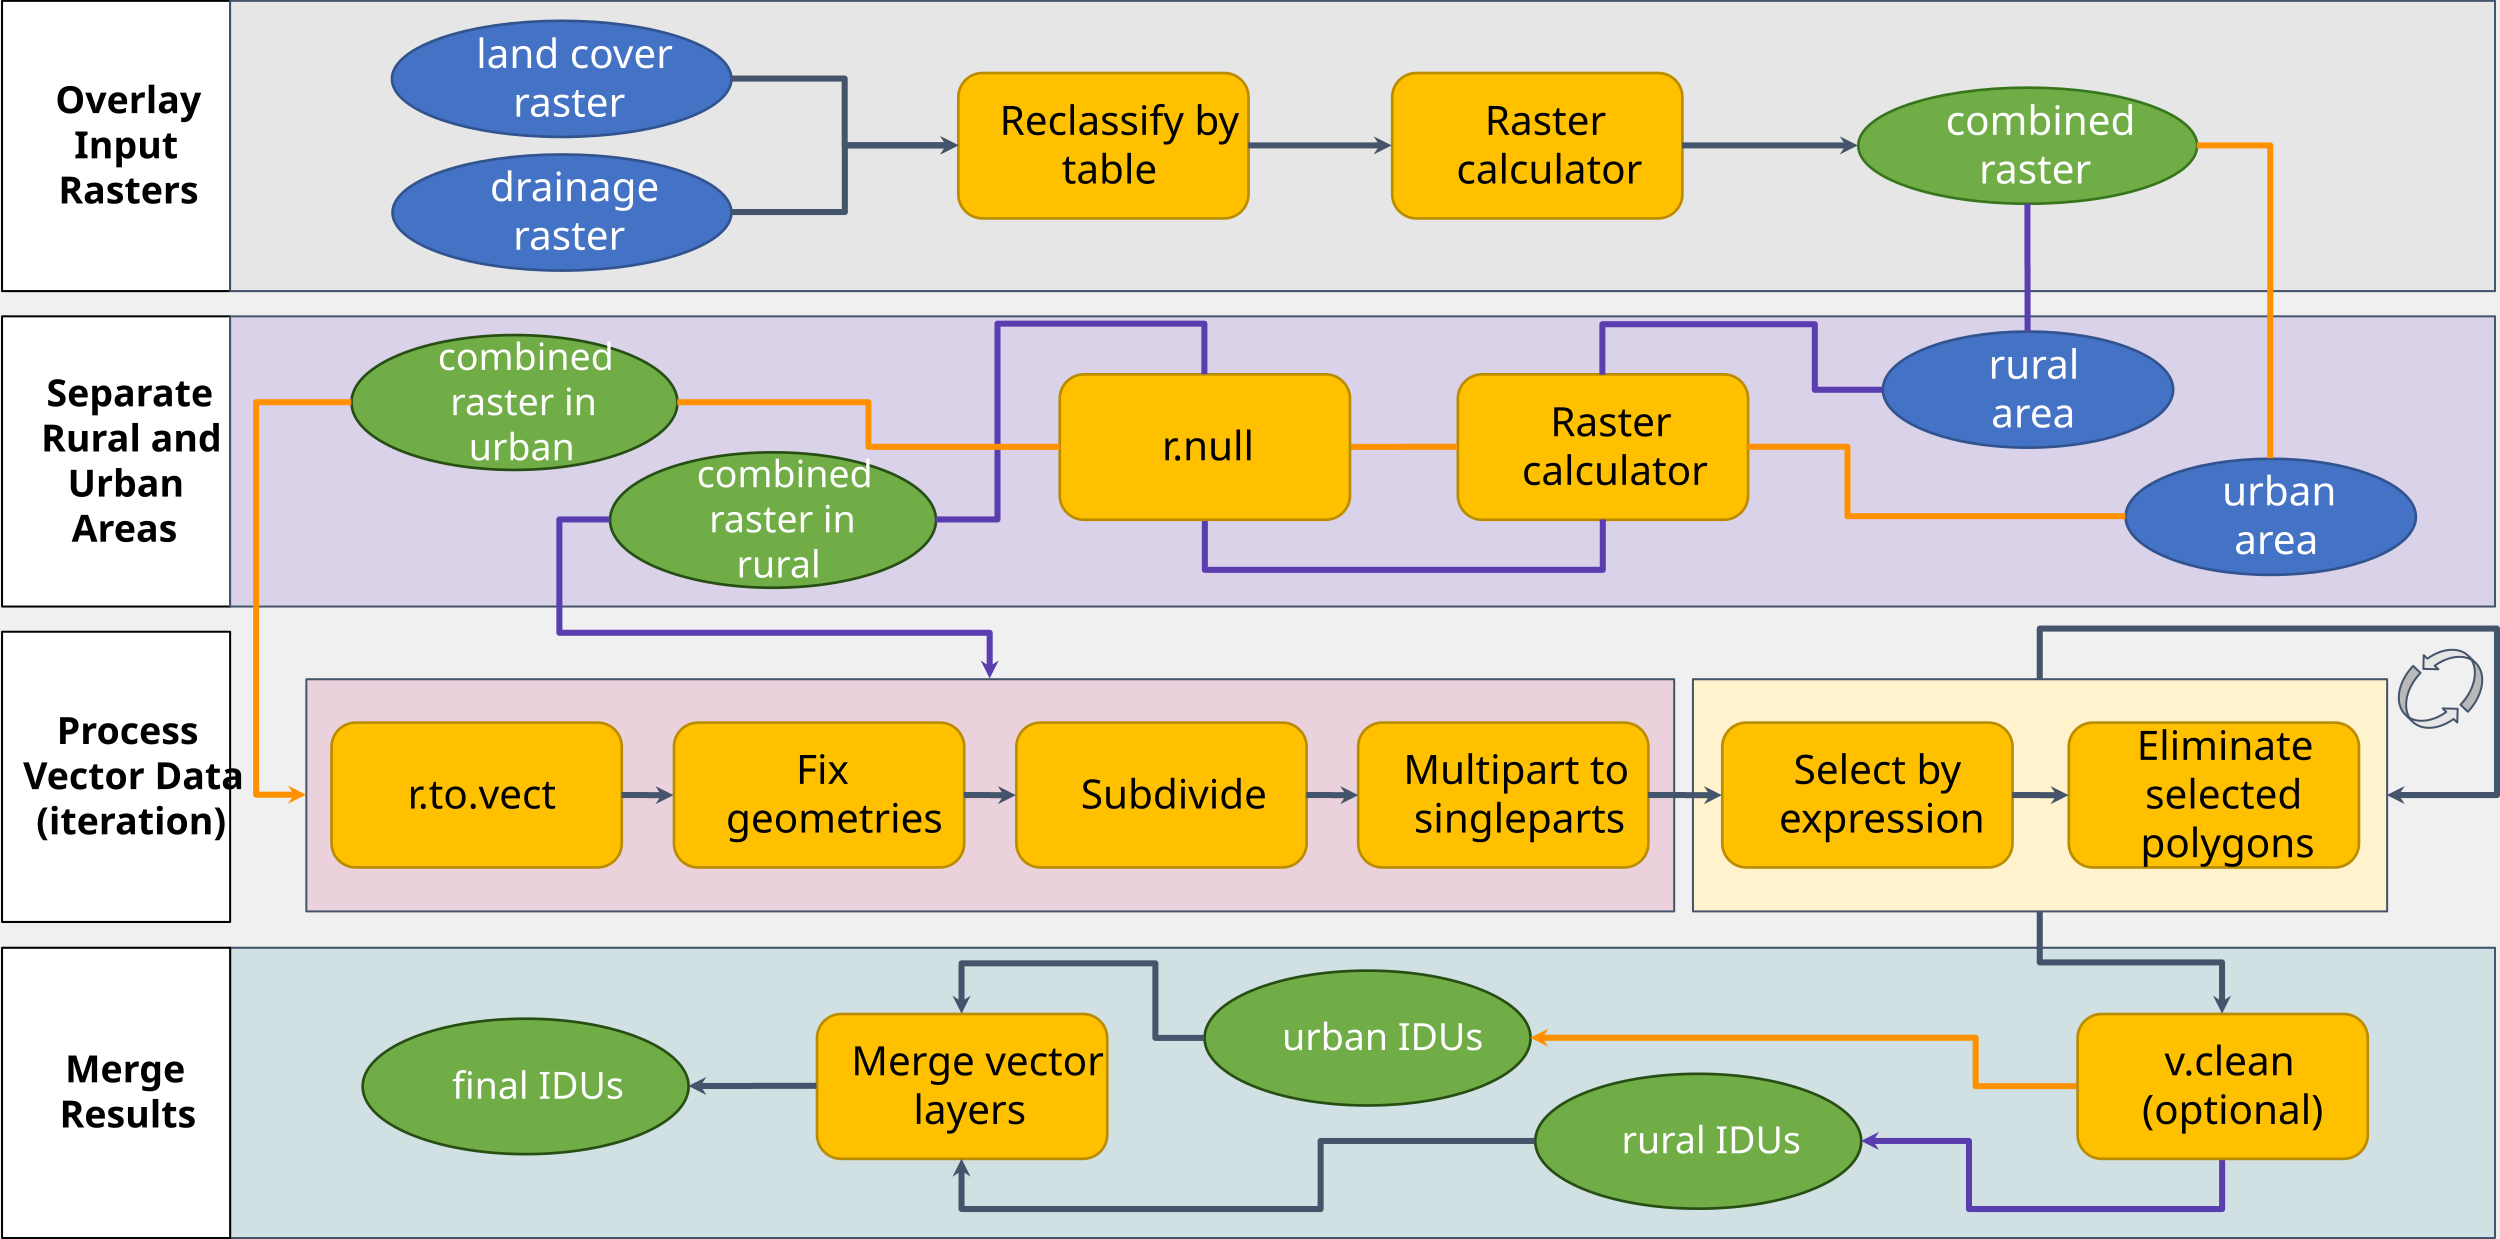
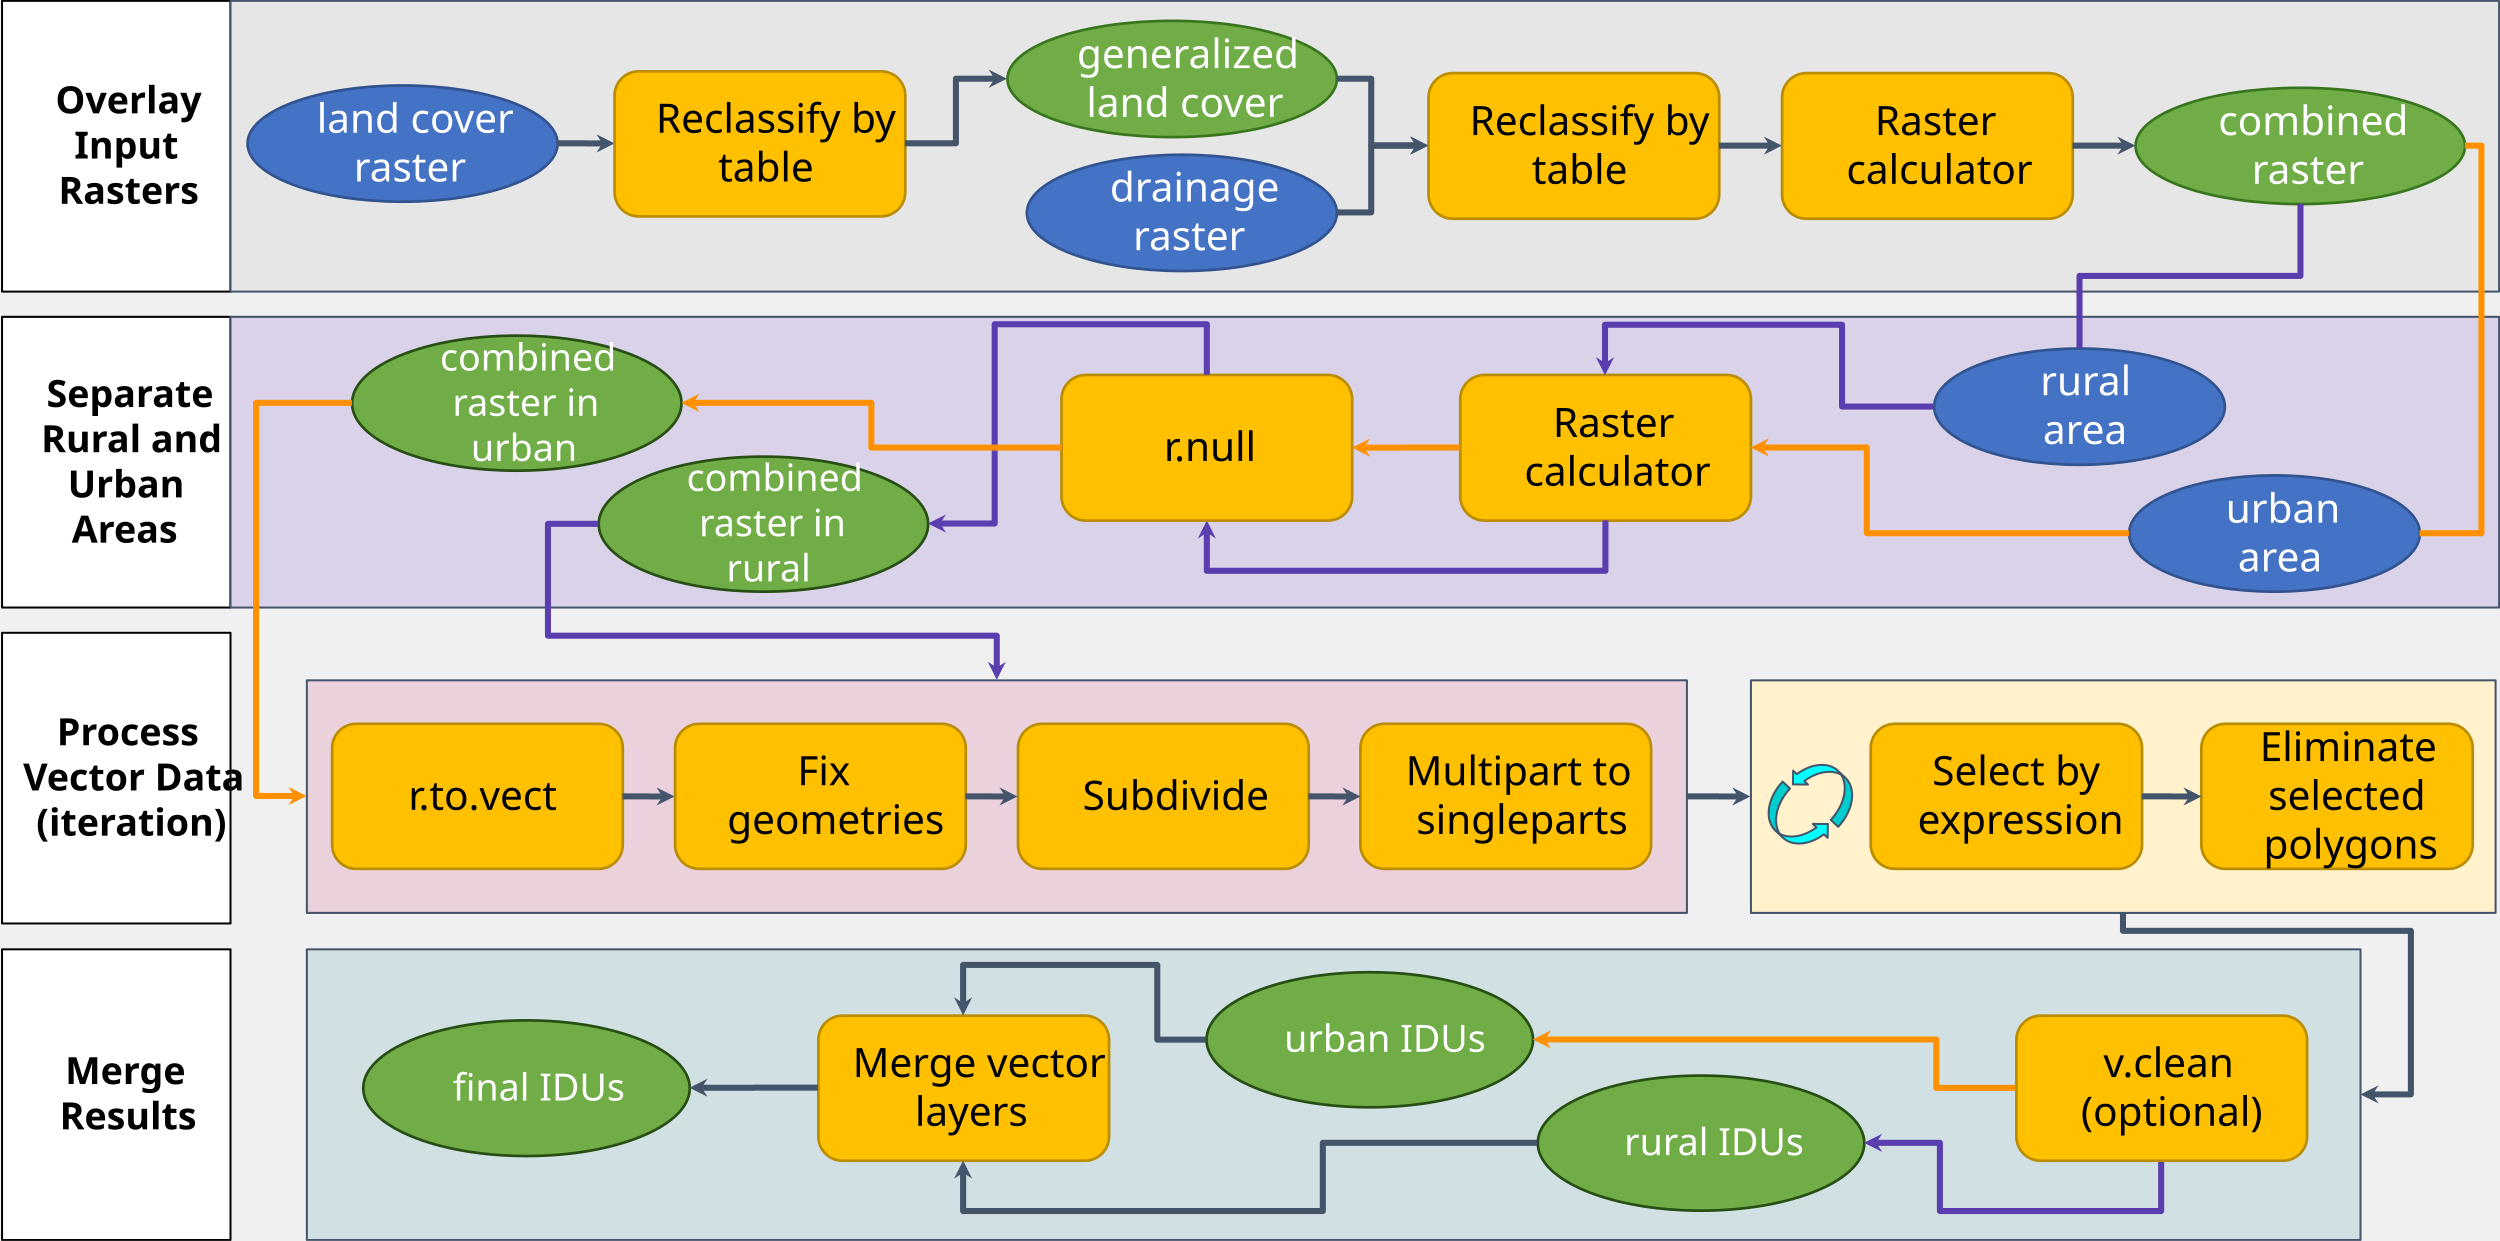
- <svg xmlns="http://www.w3.org/2000/svg" width="4264" height="2113" overflow="hidden">
+ <svg xmlns="http://www.w3.org/2000/svg" width="4257" height="2113" overflow="hidden">
  <defs>
    <clipPath id="clip0">
-       <rect x="62" y="207" width="4264" height="2113" />
+       <rect x="62" y="207" width="4257" height="2113" />
    </clipPath>
  </defs>
  <g clip-path="url(#clip0)" transform="translate(-62 -207)">
-     <rect x="454.5" y="1823.5" width="3863" height="495" stroke="#44546A" stroke-width="3.438" stroke-linejoin="round" stroke-miterlimit="10" fill="#D0E0E3" />
+     <rect x="584.5" y="1823.5" width="3497" height="495" stroke="#44546A" stroke-width="3.438" stroke-linejoin="round" stroke-miterlimit="10" fill="#D0E0E3" />
    <rect x="65.5" y="208.5" width="389" height="495" stroke="#000000" stroke-width="3.438" stroke-linejoin="round" stroke-miterlimit="10" fill="#FFFFFF" />
    <text font-family="Calibri,Calibri_MSFontService,sans-serif" font-weight="700" font-size="64" transform="matrix(1 0 0 1 156.413 400)">Overlay <tspan font-size="64" x="32.083" y="77">Input </tspan>
      <tspan font-size="64" x="5.156" y="154">Rasters</tspan>
    </text>
    <rect x="65.5" y="746.5" width="389" height="495" stroke="#000000" stroke-width="3.438" stroke-linejoin="round" stroke-miterlimit="10" fill="#FFFFFF" />
    <text font-family="Calibri,Calibri_MSFontService,sans-serif" font-weight="700" font-size="64" transform="matrix(1 0 0 1 141.231 900)">Separate <tspan font-size="64" x="-9.167" y="77">Rural and </tspan>
      <tspan font-size="64" x="36.094" y="154">Urban </tspan>
      <tspan font-size="64" x="42.969" y="231">Areas</tspan>
    </text>
    <rect x="65.5" y="1284.5" width="389" height="495" stroke="#000000" stroke-width="3.438" stroke-linejoin="round" stroke-miterlimit="10" fill="#FFFFFF" />
    <text font-family="Calibri,Calibri_MSFontService,sans-serif" font-weight="700" font-size="64" transform="matrix(1 0 0 1 158.705 1476)">Process <tspan font-size="64" x="-57.292" y="77">Vector Data </tspan>
      <tspan font-size="64" x="-34.948" y="154">(iteration)</tspan>
    </text>
    <rect x="65.5" y="1823.5" width="389" height="495" stroke="#000000" stroke-width="3.438" stroke-linejoin="round" stroke-miterlimit="10" fill="#FFFFFF" />
    <text font-family="Calibri,Calibri_MSFontService,sans-serif" font-weight="700" font-size="64" transform="matrix(1 0 0 1 173.039 2053)">Merge <tspan font-size="64" x="-9.465" y="77">Results</tspan>
    </text>
    <rect x="454.5" y="746.5" width="3863" height="495" stroke="#44546A" stroke-width="3.438" stroke-linejoin="round" stroke-miterlimit="10" fill="#D9D2E9" />
    <rect x="454.5" y="208.5" width="3863" height="495" stroke="#44546A" stroke-width="3.438" stroke-linejoin="round" stroke-miterlimit="10" fill="#E7E6E6" />
-     <rect x="584.5" y="1365.5" width="2333" height="396" stroke="#44546A" stroke-width="3.438" stroke-linejoin="round" stroke-miterlimit="10" fill="#EAD1DC" />
-     <rect x="2949.5" y="1365.5" width="1184" height="396" stroke="#44546A" stroke-width="3.438" stroke-linejoin="round" stroke-miterlimit="10" fill="#FFF2CC" />
-     <path d="M730.5 341.5C730.5 286.824 860.113 242.5 1020 242.5 1179.89 242.5 1309.5 286.824 1309.5 341.5 1309.5 396.176 1179.89 440.5 1020 440.5 860.113 440.5 730.5 396.176 730.5 341.5Z" stroke="#31538F" stroke-width="4.583" stroke-miterlimit="8" fill="#4472C4" fill-rule="evenodd" />
-     <text fill="#FFFFFF" font-family="Calibri,Calibri_MSFontService,sans-serif" font-weight="400" font-size="69" transform="matrix(1 0 0 1 874.244 323)">land cover <tspan font-size="69" x="63.021" y="83">raster</tspan>
+     <rect x="584.5" y="1365.5" width="2350" height="396" stroke="#44546A" stroke-width="3.438" stroke-linejoin="round" stroke-miterlimit="10" fill="#EAD1DC" />
+     <rect x="3043.5" y="1365.5" width="1268" height="396" stroke="#44546A" stroke-width="3.438" stroke-linejoin="round" stroke-miterlimit="10" fill="#FFF2CC" />
+     <path d="M483.5 451.5C483.5 396.824 601.697 352.5 747.5 352.5 893.303 352.5 1011.5 396.824 1011.5 451.5 1011.5 506.176 893.303 550.5 747.5 550.5 601.697 550.5 483.5 506.176 483.5 451.5Z" stroke="#31538F" stroke-width="4.583" stroke-miterlimit="8" fill="#4472C4" fill-rule="evenodd" />
+     <text fill="#FFFFFF" font-family="Calibri,Calibri_MSFontService,sans-serif" font-weight="400" font-size="69" transform="matrix(1 0 0 1 601.409 433)">land cover <tspan font-size="69" x="63.021" y="83">raster</tspan>
    </text>
-     <path d="M731.5 569.5C731.5 514.824 860.89 470.5 1020.5 470.5 1180.11 470.5 1309.5 514.824 1309.5 569.5 1309.5 624.176 1180.11 668.5 1020.5 668.5 860.89 668.5 731.5 624.176 731.5 569.5Z" stroke="#31538F" stroke-width="4.583" stroke-miterlimit="8" fill="#4472C4" fill-rule="evenodd" />
-     <text fill="#FFFFFF" font-family="Calibri,Calibri_MSFontService,sans-serif" font-weight="400" font-size="69" transform="matrix(1 0 0 1 897.733 550)">drainage <tspan font-size="69" x="39.531" y="83">raster</tspan>
+     <path d="M1810.5 569.5C1810.5 514.824 1928.7 470.5 2074.5 470.5 2220.3 470.5 2338.5 514.824 2338.5 569.5 2338.5 624.176 2220.3 668.5 2074.5 668.5 1928.7 668.5 1810.5 624.176 1810.5 569.5Z" stroke="#31538F" stroke-width="4.583" stroke-miterlimit="8" fill="#4472C4" fill-rule="evenodd" />
+     <text fill="#FFFFFF" font-family="Calibri,Calibri_MSFontService,sans-serif" font-weight="400" font-size="69" transform="matrix(1 0 0 1 1951.9 550)">drainage <tspan font-size="69" x="39.531" y="83">raster</tspan>
    </text>
-     <path d="M1696.5 372.834C1696.5 350.006 1715.01 331.5 1737.83 331.5L2150.17 331.5C2172.99 331.5 2191.5 350.006 2191.5 372.834L2191.5 538.166C2191.5 560.994 2172.99 579.5 2150.17 579.5L1737.83 579.5C1715.01 579.5 1696.5 560.994 1696.5 538.166Z" stroke="#BA8C00" stroke-width="4.583" stroke-miterlimit="8" fill="#FFC000" fill-rule="evenodd" />
-     <text font-family="Calibri,Calibri_MSFontService,sans-serif" font-weight="400" font-size="69" transform="matrix(1 0 0 1 1766.95 437)">Reclassify by <tspan font-size="69" x="105.99" y="83">table</tspan>
+     <path d="M2494.5 372.834C2494.5 350.006 2513.01 331.5 2535.83 331.5L2948.17 331.5C2970.99 331.5 2989.5 350.006 2989.5 372.834L2989.5 538.166C2989.5 560.994 2970.99 579.5 2948.17 579.5L2535.83 579.5C2513.01 579.5 2494.5 560.994 2494.5 538.166Z" stroke="#BA8C00" stroke-width="4.583" stroke-miterlimit="8" fill="#FFC000" fill-rule="evenodd" />
+     <text font-family="Calibri,Calibri_MSFontService,sans-serif" font-weight="400" font-size="69" transform="matrix(1 0 0 1 2564.45 437)">Reclassify by <tspan font-size="69" x="105.99" y="83">table</tspan>
    </text>
-     <path d="M2436.5 372.834C2436.5 350.006 2455.01 331.5 2477.83 331.5L2890.17 331.5C2912.99 331.5 2931.5 350.006 2931.5 372.834L2931.5 538.166C2931.5 560.994 2912.99 579.5 2890.17 579.5L2477.83 579.5C2455.01 579.5 2436.5 560.994 2436.5 538.166Z" stroke="#BA8C00" stroke-width="4.583" stroke-miterlimit="8" fill="#FFC000" fill-rule="evenodd" />
-     <text font-family="Calibri,Calibri_MSFontService,sans-serif" font-weight="400" font-size="69" transform="matrix(1 0 0 1 2594.51 437)">Raster <tspan font-size="69" x="-48.4" y="83">calculator</tspan>
+     <path d="M3096.5 372.834C3096.5 350.006 3115.01 331.5 3137.83 331.5L3550.17 331.5C3572.99 331.5 3591.5 350.006 3591.5 372.834L3591.5 538.166C3591.5 560.994 3572.99 579.5 3550.17 579.5L3137.83 579.5C3115.01 579.5 3096.5 560.994 3096.5 538.166Z" stroke="#BA8C00" stroke-width="4.583" stroke-miterlimit="8" fill="#FFC000" fill-rule="evenodd" />
+     <text font-family="Calibri,Calibri_MSFontService,sans-serif" font-weight="400" font-size="69" transform="matrix(1 0 0 1 3254.51 437)">Raster <tspan font-size="69" x="-48.4" y="83">calculator</tspan>
    </text>
-     <path d="M3231.5 455.5C3231.5 400.824 3360.89 356.5 3520.5 356.5 3680.11 356.5 3809.5 400.824 3809.5 455.5 3809.5 510.176 3680.11 554.5 3520.5 554.5 3360.89 554.5 3231.5 510.176 3231.5 455.5Z" stroke="#38761D" stroke-width="4.583" stroke-miterlimit="8" fill="#70AD47" fill-rule="evenodd" />
-     <text fill="#FFFFFF" font-family="Calibri,Calibri_MSFontService,sans-serif" font-weight="400" font-size="69" transform="matrix(1 0 0 1 3380.58 437)">combined <tspan font-size="69" x="56.994" y="83">raster</tspan>
+     <path d="M3698.5 455.5C3698.5 400.824 3824.08 356.5 3979 356.5 4133.92 356.5 4259.5 400.824 4259.5 455.5 4259.5 510.176 4133.92 554.5 3979 554.5 3824.08 554.5 3698.5 510.176 3698.5 455.5Z" stroke="#38761D" stroke-width="4.583" stroke-miterlimit="8" fill="#70AD47" fill-rule="evenodd" />
+     <text fill="#FFFFFF" font-family="Calibri,Calibri_MSFontService,sans-serif" font-weight="400" font-size="69" transform="matrix(1 0 0 1 3839.26 437)">combined <tspan font-size="69" x="56.994" y="83">raster</tspan>
    </text>
-     <path d="M2191 449.844 2415.06 449.844 2415.06 460.157 2191 460.156ZM2415.06 455 2404.75 439.532 2435.69 455 2404.75 470.469Z" fill="#44546A" />
-     <path d="M2931 449.844 3210.06 449.844 3210.06 460.157 2931 460.156ZM3210.06 455 3199.75 439.532 3230.69 455 3199.75 470.469Z" fill="#44546A" />
+     <path d="M2989 449.844 3075.56 449.844 3075.56 460.157 2989 460.156ZM3075.56 455 3065.25 439.532 3096.19 455 3065.25 470.469Z" fill="#44546A" />
+     <path d="M3591 449.844 3677.56 449.844 3677.56 460.157 3591 460.156ZM3677.56 455 3667.25 439.532 3698.19 455 3667.25 470.469Z" fill="#44546A" />
    <path d="M2548.5 886.835C2548.5 864.006 2567.01 845.5 2589.83 845.5L3002.17 845.5C3024.99 845.5 3043.5 864.006 3043.5 886.835L3043.5 1052.17C3043.5 1074.99 3024.99 1093.5 3002.17 1093.5L2589.83 1093.5C2567.01 1093.5 2548.5 1074.99 2548.5 1052.17Z" stroke="#BA8C00" stroke-width="4.583" stroke-miterlimit="8" fill="#FFC000" fill-rule="evenodd" />
    <text font-family="Calibri,Calibri_MSFontService,sans-serif" font-weight="400" font-size="69" transform="matrix(1 0 0 1 2706.25 951)">Raster <tspan font-size="69" x="-48.4" y="83">calculator</tspan>
    </text>
-     <path d="M3273.5 871.5C3273.5 816.824 3384.31 772.5 3521 772.5 3657.69 772.5 3768.5 816.824 3768.5 871.5 3768.5 926.176 3657.69 970.5 3521 970.5 3384.31 970.5 3273.5 926.176 3273.5 871.5Z" stroke="#31538F" stroke-width="4.583" stroke-miterlimit="8" fill="#4472C4" fill-rule="evenodd" />
-     <text fill="#FFFFFF" font-family="Calibri,Calibri_MSFontService,sans-serif" font-weight="400" font-size="69" transform="matrix(1 0 0 1 3453.63 853)">rural<tspan font-size="69" x="4.583" y="83">area</tspan>
+     <path d="M3355.5 899.5C3355.5 844.824 3466.31 800.5 3603 800.5 3739.69 800.5 3850.5 844.824 3850.5 899.5 3850.5 954.176 3739.69 998.5 3603 998.5 3466.31 998.5 3355.5 954.176 3355.5 899.5Z" stroke="#31538F" stroke-width="4.583" stroke-miterlimit="8" fill="#4472C4" fill-rule="evenodd" />
+     <text fill="#FFFFFF" font-family="Calibri,Calibri_MSFontService,sans-serif" font-weight="400" font-size="69" transform="matrix(1 0 0 1 3536.13 880)">rural<tspan font-size="69" x="4.583" y="83">area</tspan>
    </text>
    <path d="M1211.5 1480.67C1211.5 1457.93 1229.93 1439.5 1252.67 1439.5L1665.33 1439.5C1688.07 1439.5 1706.5 1457.93 1706.5 1480.67L1706.5 1645.33C1706.5 1668.07 1688.07 1686.5 1665.33 1686.5L1252.67 1686.5C1229.93 1686.5 1211.5 1668.07 1211.5 1645.33Z" stroke="#BA8C00" stroke-width="4.583" stroke-miterlimit="8" fill="#FFC000" fill-rule="evenodd" />
    <text font-family="Calibri,Calibri_MSFontService,sans-serif" font-weight="400" font-size="69" transform="matrix(1 0 0 1 1419.73 1544)">Fix <tspan font-size="69" x="-119.442" y="83">geometries</tspan>
    </text>
    <path d="M627.5 1480.67C627.5 1457.93 645.931 1439.5 668.667 1439.5L1081.33 1439.5C1104.07 1439.5 1122.5 1457.93 1122.5 1480.67L1122.5 1645.33C1122.5 1668.07 1104.07 1686.5 1081.33 1686.5L668.667 1686.5C645.931 1686.5 627.5 1668.07 627.5 1645.33Z" stroke="#BA8C00" stroke-width="4.583" stroke-miterlimit="8" fill="#FFC000" fill-rule="evenodd" />
    <text font-family="Calibri,Calibri_MSFontService,sans-serif" font-weight="400" font-size="69" transform="matrix(1 0 0 1 757.288 1586)">r.to.vect</text>
    <path d="M1795.5 1480.67C1795.5 1457.93 1813.93 1439.5 1836.67 1439.5L2249.33 1439.5C2272.07 1439.5 2290.5 1457.93 2290.5 1480.67L2290.5 1645.33C2290.5 1668.07 2272.07 1686.5 2249.33 1686.5L1836.67 1686.5C1813.93 1686.5 1795.5 1668.07 1795.5 1645.33Z" stroke="#BA8C00" stroke-width="4.583" stroke-miterlimit="8" fill="#FFC000" fill-rule="evenodd" />
    <text font-family="Calibri,Calibri_MSFontService,sans-serif" font-weight="400" font-size="69" transform="matrix(1 0 0 1 1905.45 1586)">Subdivide</text>
    <path d="M2378.5 1480.67C2378.5 1457.93 2396.93 1439.5 2419.67 1439.5L2832.33 1439.5C2855.07 1439.5 2873.5 1457.93 2873.5 1480.67L2873.5 1645.33C2873.5 1668.07 2855.07 1686.5 2832.33 1686.5L2419.67 1686.5C2396.93 1686.5 2378.5 1668.07 2378.5 1645.33Z" stroke="#BA8C00" stroke-width="4.583" stroke-miterlimit="8" fill="#FFC000" fill-rule="evenodd" />
    <text font-family="Calibri,Calibri_MSFontService,sans-serif" font-weight="400" font-size="69" transform="matrix(1 0 0 1 2455.62 1544)">Multipart to <tspan font-size="69" x="18.035" y="83">singleparts</tspan>
    </text>
-     <path d="M3687.5 1088.5C3687.5 1033.82 3798.31 989.5 3935 989.5 4071.69 989.5 4182.5 1033.82 4182.5 1088.5 4182.5 1143.18 4071.69 1187.5 3935 1187.5 3798.31 1187.5 3687.5 1143.18 3687.5 1088.5Z" stroke="#31538F" stroke-width="4.583" stroke-miterlimit="8" fill="#4472C4" fill-rule="evenodd" />
-     <text fill="#FFFFFF" font-family="Calibri,Calibri_MSFontService,sans-serif" font-weight="400" font-size="69" transform="matrix(1 0 0 1 3852.05 1069)">urban<tspan font-size="69" x="20.625" y="83">area</tspan>
+     <path d="M3687.5 1115.5C3687.5 1060.82 3798.31 1016.5 3935 1016.5 4071.69 1016.5 4182.5 1060.82 4182.5 1115.5 4182.5 1170.18 4071.69 1214.5 3935 1214.5 3798.31 1214.5 3687.5 1170.18 3687.5 1115.5Z" stroke="#31538F" stroke-width="4.583" stroke-miterlimit="8" fill="#4472C4" fill-rule="evenodd" />
+     <text fill="#FFFFFF" font-family="Calibri,Calibri_MSFontService,sans-serif" font-weight="400" font-size="69" transform="matrix(1 0 0 1 3852.05 1097)">urban<tspan font-size="69" x="20.625" y="83">area</tspan>
    </text>
-     <path d="M1309 335.844 1502.69 335.844C1505.53 335.844 1507.84 338.152 1507.84 341L1507.84 454.681 1502.69 449.525 1675.76 449.525 1675.76 459.837 1502.69 459.837C1499.84 459.837 1497.53 457.529 1497.53 454.681L1497.53 341 1502.69 346.156 1309 346.156ZM1675.76 454.681 1665.44 439.212 1696.38 454.681 1665.44 470.15Z" fill="#44546A" />
-     <path d="M0-5.156 193.985-5.156C196.833-5.156 199.141-2.848 199.141 0L199.141 113.681 193.985 108.525 367.298 108.525 367.298 118.837 193.985 118.837C191.137 118.837 188.829 116.529 188.829 113.681L188.829 0 193.985 5.156 0 5.156ZM367.298 113.681 356.986 98.212 387.923 113.681 356.986 129.15Z" fill="#44546A" transform="matrix(1 -1.22465e-16 -1.22465e-16 -1 1309 568.681)" />
-     <path d="M4164.68 1426.14C4180.55 1441.45 4209.23 1439.46 4234.42 1421.3L4228.2 1415.29 4253.77 1415.93 4253.1 1439.33 4246.87 1433.32C4221.68 1451.48 4193 1453.47 4177.13 1438.15Z" fill="#E7E6E6" fill-rule="evenodd" />
-     <path d="M4190.41 1354.77C4167.18 1378.84 4159.3 1411.07 4171.68 1431.34 4148.03 1418.02 4147.24 1382.59 4169.92 1352.21 4172.38 1348.9 4175.07 1345.74 4177.96 1342.75Z" fill="#BAB9B9" fill-rule="evenodd" />
-     <path d="M4164.68 1426.14C4180.55 1441.45 4209.23 1439.46 4234.42 1421.3L4228.2 1415.29 4253.77 1415.93 4253.1 1439.33 4246.87 1433.32C4221.68 1451.48 4193 1453.47 4177.13 1438.15L4164.68 1426.14C4145.46 1407.59 4151.41 1370.26 4177.96 1342.75L4190.41 1354.77C4167.18 1378.84 4159.3 1411.07 4171.68 1431.34" stroke="#44546A" stroke-width="3.438" stroke-linejoin="round" stroke-miterlimit="10" fill="none" fill-rule="evenodd" />
-     <path d="M0 105.344 17.324 86.485 17.324 95.147C43.484 90.435 63.333 75.546 68.174 57.003 74.683 81.932 52.493 106.137 17.324 112.471L17.324 121.133Z" fill="#E7E6E6" fill-rule="evenodd" transform="matrix(0.693702 -0.720262 -0.720262 -0.693702 4271.13 1420.97)" />
-     <path d="M69.296 65.665C69.296 38.967 38.271 17.324-7.80867e-15 17.324L0 0C38.271-7.80866e-15 69.296 21.643 69.296 48.341Z" fill="#BAB9B9" fill-rule="evenodd" transform="matrix(0.693702 -0.720262 -0.720262 -0.693702 4271.13 1420.97)" />
-     <path d="M69.296 65.665C69.296 38.967 38.271 17.324-7.80867e-15 17.324L0 0C38.271-7.80866e-15 69.296 21.643 69.296 48.341L69.296 65.665C69.296 87.709 47.919 106.96 17.324 112.471L17.324 121.133 0 105.344 17.324 86.485 17.324 95.147C43.484 90.435 63.333 75.546 68.174 57.003" stroke="#44546A" stroke-width="3.438" stroke-linejoin="round" stroke-miterlimit="10" fill="none" fill-rule="evenodd" transform="matrix(0.693702 -0.720262 -0.720262 -0.693702 4271.13 1420.97)" />
-     <path d="M1102.5 1094C1102.5 1030.21 1226.96 978.5 1380.5 978.5 1534.04 978.5 1658.5 1030.21 1658.5 1094 1658.5 1157.79 1534.04 1209.5 1380.5 1209.5 1226.96 1209.5 1102.5 1157.79 1102.5 1094Z" stroke="#274E13" stroke-width="4.583" stroke-miterlimit="8" fill="#70AD47" fill-rule="evenodd" />
-     <text fill="#FFFFFF" font-family="Calibri,Calibri_MSFontService,sans-serif" font-weight="400" font-size="64" transform="matrix(1 0 0 1 1250.3 1038)">combined <tspan font-size="64" x="21.198" y="77">raster in</tspan>
+     <path d="M1011 445.844 1059.77 445.844C1062.61 445.844 1064.92 448.152 1064.92 451L1064.92 451.217 1059.77 446.06 1087.92 446.06 1087.92 456.373 1059.77 456.373C1056.92 456.373 1054.61 454.064 1054.61 451.217L1054.61 451 1059.77 456.156 1011 456.156ZM1087.92 451.217 1077.61 435.748 1108.55 451.217 1077.61 466.685Z" fill="#44546A" />
+     <path d="M0-5.156 58.929-5.156C61.777-5.156 64.086-2.848 64.086 0L64.086 113.681 58.929 108.525 135.389 108.525 135.389 118.837 58.929 118.837C56.082 118.837 53.773 116.529 53.773 113.681L53.773 0 58.929 5.156 0 5.156ZM135.389 113.681 125.076 98.212 156.014 113.681 125.076 129.15Z" fill="#44546A" transform="matrix(1 -1.22465e-16 -1.22465e-16 -1 2338 568.681)" />
+     <path d="M3085.37 1621.63C3101.49 1636.75 3130.2 1634.36 3155.17 1615.82L3148.85 1609.89 3174.47 1610.16 3174.13 1633.6 3167.81 1627.67C3142.84 1646.22 3114.13 1648.61 3098.01 1633.49Z" fill="#00FFFF" fill-rule="evenodd" />
+     <path d="M3110.07 1549.76C3087.15 1574.2 3079.73 1606.61 3092.45 1626.74 3068.56 1613.72 3067.25 1578.23 3089.52 1547.48 3091.94 1544.14 3094.59 1540.94 3097.43 1537.91Z" fill="#00CDCD" fill-rule="evenodd" />
+     <path d="M3085.37 1621.63C3101.49 1636.75 3130.2 1634.36 3155.17 1615.82L3148.85 1609.89 3174.47 1610.16 3174.13 1633.6 3167.81 1627.67C3142.84 1646.22 3114.13 1648.61 3098.01 1633.49L3085.37 1621.63C3065.84 1603.32 3071.24 1565.83 3097.43 1537.91L3110.07 1549.76C3087.15 1574.2 3079.73 1606.61 3092.45 1626.74" stroke="#44546A" stroke-width="3.438" stroke-linejoin="round" stroke-miterlimit="10" fill="none" fill-rule="evenodd" />
+     <path d="M0 105.616 17.33 86.747 17.33 95.412C43.51 90.685 63.37 75.744 68.203 57.141 74.696 82.133 52.5 106.391 17.33 112.742L17.33 121.407Z" fill="#00FFFF" fill-rule="evenodd" transform="matrix(0.684097 -0.729391 -0.729391 -0.684097 3192.06 1614.92)" />
+     <path d="M69.32 65.805C69.32 39.033 38.284 17.33-7.82634e-15 17.33L0 0C38.284-1.56527e-14 69.32 21.703 69.32 48.476Z" fill="#00CDCD" fill-rule="evenodd" transform="matrix(0.684097 -0.729391 -0.729391 -0.684097 3192.06 1614.92)" />
+     <path d="M69.32 65.805C69.32 39.033 38.284 17.33-7.82634e-15 17.33L0 0C38.284-1.56527e-14 69.32 21.703 69.32 48.476L69.32 65.805C69.32 87.91 47.936 107.215 17.33 112.742L17.33 121.407 0 105.616 17.33 86.747 17.33 95.412C43.51 90.685 63.37 75.744 68.203 57.141" stroke="#44546A" stroke-width="3.438" stroke-linejoin="round" stroke-miterlimit="10" fill="none" fill-rule="evenodd" transform="matrix(0.684097 -0.729391 -0.729391 -0.684097 3192.06 1614.92)" />
+     <path d="M1081.5 1099.5C1081.5 1035.99 1207.08 984.5 1362 984.5 1516.92 984.5 1642.5 1035.99 1642.5 1099.5 1642.5 1163.01 1516.92 1214.5 1362 1214.5 1207.08 1214.5 1081.5 1163.01 1081.5 1099.5Z" stroke="#274E13" stroke-width="4.583" stroke-miterlimit="8" fill="#70AD47" fill-rule="evenodd" />
+     <text fill="#FFFFFF" font-family="Calibri,Calibri_MSFontService,sans-serif" font-weight="400" font-size="64" transform="matrix(1 0 0 1 1231.12 1043)">combined <tspan font-size="64" x="21.198" y="77">raster in</tspan>
      <tspan font-size="64" x="67.902" y="154">rural</tspan>
    </text>
-     <path d="M661.5 893.5C661.5 829.987 785.965 778.5 939.5 778.5 1093.04 778.5 1217.5 829.987 1217.5 893.5 1217.5 957.013 1093.04 1008.5 939.5 1008.5 785.965 1008.5 661.5 957.013 661.5 893.5Z" stroke="#274E13" stroke-width="4.583" stroke-miterlimit="8" fill="#70AD47" fill-rule="evenodd" />
-     <text fill="#FFFFFF" font-family="Calibri,Calibri_MSFontService,sans-serif" font-weight="400" font-size="64" transform="matrix(1 0 0 1 808.764 838)">combined <tspan font-size="64" x="21.198" y="77">raster in</tspan>
+     <path d="M661.5 893.5C661.5 829.987 787.084 778.5 942 778.5 1096.92 778.5 1222.5 829.987 1222.5 893.5 1222.5 957.013 1096.92 1008.5 942 1008.5 787.084 1008.5 661.5 957.013 661.5 893.5Z" stroke="#274E13" stroke-width="4.583" stroke-miterlimit="8" fill="#70AD47" fill-rule="evenodd" />
+     <text fill="#FFFFFF" font-family="Calibri,Calibri_MSFontService,sans-serif" font-weight="400" font-size="64" transform="matrix(1 0 0 1 811.2 838)">combined <tspan font-size="64" x="21.198" y="77">raster in</tspan>
      <tspan font-size="64" x="52.708" y="154">urban</tspan>
    </text>
-     <path d="M0 0 109.041 0 109.041 0.217 218.051 0.217" stroke="#5A3DAF" stroke-width="10.312" stroke-linejoin="round" stroke-miterlimit="10" fill="none" fill-rule="evenodd" transform="matrix(1.83697e-16 1 1 -1.83697e-16 3520 554)" />
-     <path d="M3272.24 871.768 3157.38 871.768 3157.38 760.015 2795 760.015 2795 846" stroke="#5A3DAF" stroke-width="10.312" stroke-linejoin="round" stroke-miterlimit="10" fill="none" fill-rule="evenodd" />
-     <path d="M2795.73 1093 2795.73 1178.94 2117 1178.94 2117 1093.22" stroke="#5A3DAF" stroke-width="10.312" stroke-linejoin="round" stroke-miterlimit="10" fill="none" fill-rule="evenodd" />
-     <path d="M3687.19 1087.44 3213.09 1087.44 3213.09 969 3043 969" stroke="#FF9100" stroke-width="10.312" stroke-linejoin="round" stroke-miterlimit="10" fill="none" fill-rule="evenodd" />
-     <path d="M3809 455 3934.16 455 3934.16 988.543" stroke="#FF9100" stroke-width="10.312" stroke-linejoin="round" stroke-miterlimit="10" fill="none" fill-rule="evenodd" />
-     <path d="M0 0 91.843 0 91.843 0.217 183.73 0.217" stroke="#FF9100" stroke-width="10.312" stroke-linejoin="round" stroke-miterlimit="10" fill="none" fill-rule="evenodd" transform="matrix(-1 0 0 1 2547.73 969)" />
-     <path d="M1102 1098.16 1016.06 1098.16 1021.22 1093 1021.22 1286.23 1016.06 1281.08 1749.98 1281.08C1752.83 1281.08 1755.14 1283.38 1755.14 1286.23L1755.14 1343.59 1744.83 1343.59 1744.83 1286.23 1749.98 1291.39 1016.06 1291.39C1013.22 1291.39 1010.91 1289.08 1010.91 1286.23L1010.91 1093C1010.91 1090.15 1013.22 1087.84 1016.06 1087.84L1102 1087.84ZM1749.98 1343.59 1765.45 1333.27 1749.98 1364.21 1734.51 1333.27Z" fill="#5A3DAF" />
-     <path d="M0-5.156 162.293-5.156C165.14-5.156 167.449-2.848 167.449 0L167.449 669.419C167.449 672.267 165.14 674.576 162.293 674.576L97.82 674.576 97.82 664.263 162.293 664.263 157.136 669.419 157.136 0 162.293 5.156 0 5.156ZM97.82 669.419 108.132 684.888 77.195 669.419 108.132 653.951Z" fill="#FF9100" transform="matrix(-1 0 0 1 661.195 893)" />
+     <path d="M3979.23 554 3979.23 676.791 3603 676.791 3603 799.551" stroke="#5A3DAF" stroke-width="10.312" stroke-linejoin="round" stroke-miterlimit="10" fill="none" fill-rule="evenodd" />
+     <path d="M3354.74 904.424 3198.63 904.424C3195.78 904.424 3193.47 902.115 3193.47 899.268L3193.47 760.016 3198.63 765.172 2795 765.172 2800.16 760.016 2800.16 825.375 2789.84 825.375 2789.84 760.016C2789.84 757.168 2792.15 754.859 2795 754.859L3198.63 754.859C3201.47 754.859 3203.78 757.168 3203.78 760.016L3203.78 899.268 3198.63 894.111 3354.74 894.111ZM2795 825.375 2810.47 815.062 2795 846 2779.53 815.062Z" fill="#5A3DAF" />
+     <path d="M2800.89 1093 2800.89 1178.94C2800.89 1181.79 2798.58 1184.09 2795.73 1184.09L2117 1184.09C2114.15 1184.09 2111.84 1181.79 2111.84 1178.94L2111.84 1113.84 2122.16 1113.84 2122.16 1178.94 2117 1173.78 2795.73 1173.78 2790.57 1178.94 2790.57 1093ZM2117 1113.84 2101.53 1124.15 2117 1093.22 2132.47 1124.15Z" fill="#5A3DAF" />
+     <path d="M3687.19 1120.1 3240.77 1120.1C3237.92 1120.1 3235.61 1117.79 3235.61 1114.94L3235.61 969 3240.77 974.156 3063.62 974.156 3063.62 963.844 3240.77 963.844C3243.61 963.844 3245.92 966.152 3245.92 969L3245.92 1114.94 3240.77 1109.79 3687.19 1109.79ZM3063.62 969 3073.94 984.469 3043 969 3073.94 953.531Z" fill="#FF9100" />
+     <path d="M0 0-28.212 0-28.212 660 77.195 660" stroke="#FF9100" stroke-width="10.312" stroke-linejoin="round" stroke-miterlimit="10" fill="none" fill-rule="evenodd" transform="matrix(-1 0 0 1 4259.19 455)" />
+     <path d="M0-5.156 91.843-5.156C94.691-5.156 96.999-2.848 96.999 0L96.999 0.217 91.843-4.94 163.105-4.94 163.105 5.373 91.843 5.373C88.995 5.373 86.687 3.064 86.687 0.217L86.687 0 91.843 5.156 0 5.156ZM163.105 0.217 152.793-15.252 183.73 0.217 152.793 15.685Z" fill="#FF9100" transform="matrix(-1 0 0 1 2547.73 969)" />
+     <path d="M1081 1104.16 995.06 1104.16 1000.22 1099 1000.22 1289.47 995.06 1284.31 1759.3 1284.31C1762.15 1284.31 1764.45 1286.62 1764.45 1289.47L1764.45 1343.96 1754.14 1343.96 1754.14 1289.47 1759.3 1294.62 995.06 1294.62C992.213 1294.62 989.904 1292.31 989.904 1289.47L989.904 1099C989.904 1096.15 992.213 1093.84 995.06 1093.84L1081 1093.84ZM1759.3 1343.96 1774.77 1333.64 1759.3 1364.58 1743.83 1333.64Z" fill="#5A3DAF" />
+     <path d="M0-5.156 163.159-5.156C166.007-5.156 168.316-2.848 168.316 0L168.316 669.419C168.316 672.267 166.007 674.576 163.159 674.576L97.82 674.576 97.82 664.263 163.159 664.263 158.003 669.419 158.003 0 163.159 5.156 0 5.156ZM97.82 669.419 108.132 684.888 77.195 669.419 108.132 653.951Z" fill="#FF9100" transform="matrix(-1 0 0 1 661.195 893)" />
    <path d="M1122 1557.84 1166.34 1557.84C1169.19 1557.84 1171.5 1560.15 1171.5 1563L1171.5 1563.22 1166.34 1558.06 1190.05 1558.06 1190.05 1568.37 1166.34 1568.37C1163.49 1568.37 1161.18 1566.06 1161.18 1563.22L1161.18 1563 1166.34 1568.16 1122 1568.16ZM1190.05 1563.22 1179.73 1547.75 1210.67 1563.22 1179.73 1578.69Z" fill="#44546A" />
    <path d="M1706 1557.84 1750.34 1557.84C1753.19 1557.84 1755.5 1560.15 1755.5 1563L1755.5 1563.22 1750.34 1558.06 1774.05 1558.06 1774.05 1568.37 1750.34 1568.37C1747.49 1568.37 1745.18 1566.06 1745.18 1563.22L1745.18 1563 1750.34 1568.16 1706 1568.16ZM1774.05 1563.22 1763.73 1547.75 1794.67 1563.22 1763.73 1578.69Z" fill="#44546A" />
    <path d="M2290 1557.84 2334.34 1557.84C2337.19 1557.84 2339.5 1560.15 2339.5 1563L2339.5 1563.22 2334.34 1558.06 2358.05 1558.06 2358.05 1568.37 2334.34 1568.37C2331.49 1568.37 2329.18 1566.06 2329.18 1563.22L2329.18 1563 2334.34 1568.16 2290 1568.16ZM2358.05 1563.22 2347.73 1547.75 2378.67 1563.22 2347.73 1578.69Z" fill="#44546A" />
-     <path d="M2999.5 1480.67C2999.5 1457.93 3017.93 1439.5 3040.67 1439.5L3453.33 1439.5C3476.07 1439.5 3494.5 1457.93 3494.5 1480.67L3494.5 1645.33C3494.5 1668.07 3476.07 1686.5 3453.33 1686.5L3040.67 1686.5C3017.93 1686.5 2999.5 1668.07 2999.5 1645.33Z" stroke="#BA8C00" stroke-width="4.583" stroke-miterlimit="8" fill="#FFC000" fill-rule="evenodd" />
-     <text font-family="Calibri,Calibri_MSFontService,sans-serif" font-weight="400" font-size="69" transform="matrix(1 0 0 1 3121.22 1544)">Select by <tspan font-size="69" x="-24.933" y="83">expression</tspan>
+     <path d="M3247.5 1480.67C3247.5 1457.93 3265.93 1439.5 3288.67 1439.5L3668.33 1439.5C3691.07 1439.5 3709.5 1457.93 3709.5 1480.67L3709.5 1645.33C3709.5 1668.07 3691.07 1686.5 3668.33 1686.5L3288.67 1686.5C3265.93 1686.5 3247.5 1668.07 3247.5 1645.33Z" stroke="#BA8C00" stroke-width="4.583" stroke-miterlimit="8" fill="#FFC000" fill-rule="evenodd" />
+     <text font-family="Calibri,Calibri_MSFontService,sans-serif" font-weight="400" font-size="69" transform="matrix(1 0 0 1 3352.19 1544)">Select by <tspan font-size="69" x="-24.911" y="83">expression</tspan>
    </text>
-     <path d="M3590.5 1480.67C3590.5 1457.93 3608.93 1439.5 3631.67 1439.5L4044.33 1439.5C4067.07 1439.5 4085.5 1457.93 4085.5 1480.67L4085.5 1645.33C4085.5 1668.07 4067.07 1686.5 4044.33 1686.5L3631.67 1686.5C3608.93 1686.5 3590.5 1668.07 3590.5 1645.33Z" stroke="#BA8C00" stroke-width="4.583" stroke-miterlimit="8" fill="#FFC000" fill-rule="evenodd" />
-     <text font-family="Calibri,Calibri_MSFontService,sans-serif" font-weight="400" font-size="69" transform="matrix(1 0 0 1 3706.45 1503)">Eliminate <tspan font-size="69" x="14.323" y="83">selected </tspan>
+     <path d="M3810.5 1480.67C3810.5 1457.93 3828.93 1439.5 3851.67 1439.5L4231.33 1439.5C4254.07 1439.5 4272.5 1457.93 4272.5 1480.67L4272.5 1645.33C4272.5 1668.07 4254.07 1686.5 4231.33 1686.5L3851.67 1686.5C3828.93 1686.5 3810.5 1668.07 3810.5 1645.33Z" stroke="#BA8C00" stroke-width="4.583" stroke-miterlimit="8" fill="#FFC000" fill-rule="evenodd" />
+     <text font-family="Calibri,Calibri_MSFontService,sans-serif" font-weight="400" font-size="69" transform="matrix(1 0 0 1 3909.94 1503)">Eliminate <tspan font-size="69" x="14.323" y="83">selected </tspan>
      <tspan font-size="69" x="6.302" y="166">polygons</tspan>
    </text>
    <path d="M1455.5 1977.67C1455.5 1954.93 1473.93 1936.5 1496.67 1936.5L1909.33 1936.5C1932.07 1936.5 1950.5 1954.93 1950.5 1977.67L1950.5 2142.33C1950.5 2165.07 1932.07 2183.5 1909.33 2183.5L1496.67 2183.5C1473.93 2183.5 1455.5 2165.07 1455.5 2142.33Z" stroke="#BA8C00" stroke-width="4.583" stroke-miterlimit="8" fill="#FFC000" fill-rule="evenodd" />
    <text font-family="Calibri,Calibri_MSFontService,sans-serif" font-weight="400" font-size="69" transform="matrix(1 0 0 1 1513.95 2041)">Merge vector <tspan font-size="69" x="105.99" y="83">layers</tspan>
    </text>
    <path d="M2680.5 2153.5C2680.5 2089.99 2804.96 2038.5 2958.5 2038.5 3112.03 2038.5 3236.5 2089.99 3236.5 2153.5 3236.5 2217.01 3112.03 2268.5 2958.5 2268.5 2804.96 2268.5 2680.5 2217.01 2680.5 2153.5Z" stroke="#274E13" stroke-width="4.583" stroke-miterlimit="8" fill="#70AD47" fill-rule="evenodd" />
    <text fill="#FFFFFF" font-family="Calibri,Calibri_MSFontService,sans-serif" font-weight="400" font-size="64" transform="matrix(1 0 0 1 2827.59 2174)">rural IDUs</text>
    <path d="M2116.5 1977.5C2116.5 1913.99 2240.96 1862.5 2394.5 1862.5 2548.04 1862.5 2672.5 1913.99 2672.5 1977.5 2672.5 2041.01 2548.04 2092.5 2394.5 2092.5 2240.96 2092.5 2116.5 2041.01 2116.5 1977.5Z" stroke="#274E13" stroke-width="4.583" stroke-miterlimit="8" fill="#70AD47" fill-rule="evenodd" />
    <text fill="#FFFFFF" font-family="Calibri,Calibri_MSFontService,sans-serif" font-weight="400" font-size="64" transform="matrix(1 0 0 1 2248.66 1998)">urban IDUs</text>
    <path d="M680.5 2060C680.5 1996.21 804.965 1944.5 958.5 1944.5 1112.04 1944.5 1236.5 1996.21 1236.5 2060 1236.5 2123.79 1112.04 2175.5 958.5 2175.5 804.965 2175.5 680.5 2123.79 680.5 2060Z" stroke="#274E13" stroke-width="4.583" stroke-miterlimit="8" fill="#70AD47" fill-rule="evenodd" />
    <text fill="#FFFFFF" font-family="Calibri,Calibri_MSFontService,sans-serif" font-weight="400" font-size="64" transform="matrix(1 0 0 1 833.059 2081)">final IDUs</text>
-     <path d="M3494 1557.84 3542.12 1557.84C3544.97 1557.84 3547.28 1560.15 3547.28 1563L3547.28 1563.22 3542.12 1558.06 3569.62 1558.06 3569.62 1568.37 3542.12 1568.37C3539.28 1568.37 3536.97 1566.06 3536.97 1563.22L3536.97 1563 3542.12 1568.16 3494 1568.16ZM3569.62 1563.22 3559.31 1547.75 3590.25 1563.22 3559.31 1578.69Z" fill="#44546A" />
-     <path d="M2873 1557.84 2935.95 1557.84C2938.8 1557.84 2941.11 1560.15 2941.11 1563L2941.11 1563.22 2935.95 1558.06 2978.29 1558.06 2978.29 1568.37 2935.95 1568.37C2933.11 1568.37 2930.8 1566.06 2930.8 1563.22L2930.8 1563 2935.95 1568.16 2873 1568.16ZM2978.29 1563.22 2967.98 1547.75 2998.92 1563.22 2967.98 1578.69Z" fill="#44546A" />
-     <path d="M0 5.156-85.938 5.156-80.781 0-80.781 779.88-85.938 774.723 198.022 774.723 192.865 779.88 192.865 612.308 203.178 612.308 203.178 779.88C203.178 782.727 200.869 785.036 198.022 785.036L-85.938 785.036C-88.785 785.036-91.094 782.727-91.094 779.88L-91.094 0C-91.094-2.848-88.785-5.156-85.938-5.156L0-5.156ZM198.022 612.308 182.553 622.621 198.022 591.683 213.49 622.621Z" fill="#44546A" transform="matrix(1.83697e-16 1 1 -1.83697e-16 3541 1365)" />
-     <path d="M3604.29 2064.66 3431.69 2064.66C3428.84 2064.66 3426.53 2062.35 3426.53 2059.5L3426.53 1977 3431.69 1982.16 2692.63 1982.16 2692.63 1971.84 3431.69 1971.84C3434.54 1971.84 3436.84 1974.15 3436.84 1977L3436.84 2059.5 3431.69 2054.34 3604.29 2054.34ZM2692.62 1977 2702.94 1992.47 2672 1977 2702.94 1961.53Z" fill="#FF9100" />
-     <path d="M0 5.156-85.938 5.156-80.781 0-80.781 431.767-85.938 426.61 30.207 426.61C33.054 426.61 35.363 428.919 35.363 431.767L35.363 595.418 25.05 595.418 25.05 431.767 30.207 436.923-85.938 436.923C-88.785 436.923-91.094 434.614-91.094 431.767L-91.094 0C-91.094-2.848-88.785-5.156-85.938-5.156L0-5.156ZM30.207 595.418 45.675 585.106 30.207 616.043 14.738 585.106Z" fill="#5A3DAF" transform="matrix(-6.12323e-17 -1 -1 6.12323e-17 3852.04 2183.21)" />
+     <path d="M3709 1557.84 3759.89 1557.84C3762.73 1557.84 3765.04 1560.15 3765.04 1563L3765.04 1563.22 3759.89 1558.06 3790.15 1558.06 3790.15 1568.37 3759.89 1568.37C3757.04 1568.37 3754.73 1566.06 3754.73 1563.22L3754.73 1563 3759.89 1568.16 3709 1568.16ZM3790.15 1563.22 3779.83 1547.75 3810.77 1563.22 3779.83 1578.69Z" fill="#44546A" />
+     <path d="M3494.29 2064.66 3359.12 2064.66C3356.27 2064.66 3353.96 2062.35 3353.96 2059.5L3353.96 1977 3359.12 1982.16 2692.62 1982.16 2692.62 1971.84 3359.12 1971.84C3361.96 1971.84 3364.27 1974.15 3364.27 1977L3364.27 2059.5 3359.12 2054.34 3494.29 2054.34ZM2692.62 1977 2702.94 1992.47 2672 1977 2702.94 1961.53Z" fill="#FF9100" />
+     <path d="M0 5.156-85.938 5.156-80.781 0-80.781 376.769-85.938 371.613 30.207 371.613C33.054 371.613 35.363 373.922 35.363 376.769L35.363 485.418 25.05 485.418 25.05 376.769 30.207 381.926-85.938 381.926C-88.785 381.926-91.094 379.617-91.094 376.769L-91.094 0C-91.094-2.848-88.785-5.156-85.938-5.156L0-5.156ZM30.207 485.418 45.675 475.106 30.207 506.043 14.738 475.106Z" fill="#5A3DAF" transform="matrix(-6.12323e-17 -1 -1 6.12323e-17 3742.04 2183.21)" />
    <path d="M2115.69 1982.41 2032.61 1982.41C2029.77 1982.41 2027.46 1980.1 2027.46 1977.25L2027.46 1850.06 2032.61 1855.22 1702 1855.22 1707.16 1850.06 1707.16 1915.38 1696.84 1915.38 1696.84 1850.06C1696.84 1847.21 1699.15 1844.91 1702 1844.91L2032.61 1844.91C2035.46 1844.91 2037.77 1847.21 2037.77 1850.06L2037.77 1977.25 2032.61 1972.09 2115.69 1972.09ZM1702 1915.38 1717.47 1905.06 1702 1936 1686.53 1905.06Z" fill="#44546A" />
    <path d="M0-5.156 364.957-5.156C367.805-5.156 370.113-2.848 370.113 0L370.113 116.156 364.957 111 977.441 111 972.285 116.156 972.285 50.832 982.597 50.832 982.597 116.156C982.597 119.004 980.289 121.313 977.441 121.313L364.957 121.313C362.11 121.313 359.801 119.004 359.801 116.156L359.801 0 364.957 5.156 0 5.156ZM977.441 50.832 961.972 61.144 977.441 30.207 992.91 61.144Z" fill="#44546A" transform="matrix(-1 0 0 1 2679.44 2153)" />
    <path d="M0-5.156 109.305-5.156C112.153-5.156 114.461-2.848 114.461 0L114.461 0.217 109.305-4.94 197.968-4.94 197.968 5.373 109.305 5.373C106.457 5.373 104.149 3.064 104.149 0.217L104.149 0 109.305 5.156 0 5.156ZM197.968 0.217 187.655-15.252 218.593 0.217 187.655 15.685Z" fill="#44546A" transform="matrix(-1 0 0 1 1454.59 2059)" />
    <path d="M1869.5 886.835C1869.5 864.006 1888.01 845.5 1910.83 845.5L2323.17 845.5C2345.99 845.5 2364.5 864.006 2364.5 886.835L2364.5 1052.17C2364.5 1074.99 2345.99 1093.5 2323.17 1093.5L1910.83 1093.5C1888.01 1093.5 1869.5 1074.99 1869.5 1052.17Z" stroke="#BA8C00" stroke-width="4.583" stroke-miterlimit="8" fill="#FFC000" fill-rule="evenodd" />
    <text font-family="Calibri,Calibri_MSFontService,sans-serif" font-weight="400" font-size="69" transform="matrix(1 0 0 1 2043.9 992)">r.null</text>
-     <path d="M2116.19 845 2116.19 759.061 1763.32 759.061 1763.32 1092.93 1658 1092.93" stroke="#5A3DAF" stroke-width="10.312" stroke-linejoin="round" stroke-miterlimit="10" fill="none" fill-rule="evenodd" />
-     <path d="M1869.31 969.112 1543.18 969.112 1543.18 893 1217 893" stroke="#FF9100" stroke-width="10.312" stroke-linejoin="round" stroke-miterlimit="10" fill="none" fill-rule="evenodd" />
-     <path d="M3605.5 1977.67C3605.5 1954.93 3623.93 1936.5 3646.67 1936.5L4059.33 1936.5C4082.07 1936.5 4100.5 1954.93 4100.5 1977.67L4100.5 2142.33C4100.5 2165.07 4082.07 2183.5 4059.33 2183.5L3646.67 2183.5C3623.93 2183.5 3605.5 2165.07 3605.5 2142.33Z" stroke="#BA8C00" stroke-width="4.583" stroke-miterlimit="8" fill="#FFC000" fill-rule="evenodd" />
-     <text font-family="Calibri,Calibri_MSFontService,sans-serif" font-weight="400" font-size="69" transform="matrix(1 0 0 1 3753.8 2041)">v.clean <tspan font-size="69" x="-38.386" y="83">(optional)</tspan>
+     <path d="M2111.81 845 2111.81 759.064 2116.97 764.22 1755.73 764.22 1760.89 759.064 1760.89 1098.45C1760.89 1101.3 1758.58 1103.61 1755.73 1103.61L1662.62 1103.61 1662.62 1093.3 1755.73 1093.3 1750.58 1098.45 1750.58 759.064C1750.58 756.216 1752.88 753.907 1755.73 753.907L2116.97 753.907C2119.82 753.907 2122.13 756.216 2122.13 759.064L2122.13 845ZM1662.62 1098.45 1672.94 1113.92 1642 1098.45 1672.94 1082.99Z" fill="#5A3DAF" />
+     <path d="M1869.44 974.268 1545.75 974.268C1542.9 974.268 1540.59 971.96 1540.59 969.112L1540.59 893 1545.75 898.156 1242.62 898.156 1242.62 887.844 1545.75 887.844C1548.59 887.844 1550.9 890.152 1550.9 893L1550.9 969.112 1545.75 963.956 1869.44 963.956ZM1242.62 893 1252.94 908.469 1222 893 1252.94 877.531Z" fill="#FF9100" />
+     <path d="M3495.5 1977.67C3495.5 1954.93 3513.93 1936.5 3536.67 1936.5L3949.33 1936.5C3972.07 1936.5 3990.5 1954.93 3990.5 1977.67L3990.5 2142.33C3990.5 2165.07 3972.07 2183.5 3949.33 2183.5L3536.67 2183.5C3513.93 2183.5 3495.5 2165.07 3495.5 2142.33Z" stroke="#BA8C00" stroke-width="4.583" stroke-miterlimit="8" fill="#FFC000" fill-rule="evenodd" />
+     <text font-family="Calibri,Calibri_MSFontService,sans-serif" font-weight="400" font-size="69" transform="matrix(1 0 0 1 3643.8 2041)">v.clean <tspan font-size="69" x="-38.386" y="83">(optional)</tspan>
    </text>
-     <path d="M0-5.156 87.481-5.156C90.328-5.156 92.637-2.848 92.637 0L92.637 310.945 87.481 305.789 154.336 305.789 154.336 316.101 87.481 316.101C84.633 316.101 82.324 313.793 82.324 310.945L82.324 0 87.481 5.156 0 5.156ZM154.336 310.945 144.023 295.476 174.961 310.945 144.023 326.414Z" fill="#44546A" transform="matrix(1.83697e-16 1 1 -1.83697e-16 3541 1761)" />
+     <path d="M0-5.156 31.006-5.156C33.854-5.156 36.163-2.848 36.163 0L36.163 490.262 31.006 485.106 309.537 485.106 304.381 490.262 304.381 425.005 314.694 425.005 314.694 490.262C314.694 493.11 312.385 495.418 309.537 495.418L31.006 495.418C28.159 495.418 25.85 493.11 25.85 490.262L25.85 0 31.006 5.156 0 5.156ZM309.537 425.005 294.069 435.317 309.537 404.38 325.006 435.317Z" fill="#44546A" transform="matrix(1.83697e-16 1 1 -1.83697e-16 3677 1761)" />
+     <path d="M1108.5 369.667C1108.5 346.931 1126.93 328.5 1149.67 328.5L1562.33 328.5C1585.07 328.5 1603.5 346.931 1603.5 369.667L1603.5 534.333C1603.5 557.069 1585.07 575.5 1562.33 575.5L1149.67 575.5C1126.93 575.5 1108.5 557.069 1108.5 534.333Z" stroke="#BA8C00" stroke-width="4.583" stroke-miterlimit="8" fill="#FFC000" fill-rule="evenodd" />
+     <text font-family="Calibri,Calibri_MSFontService,sans-serif" font-weight="400" font-size="69" transform="matrix(1 0 0 1 1178.94 433)">Reclassify by <tspan font-size="69" x="105.99" y="83">table</tspan>
+     </text>
+     <path d="M1777.5 341.5C1777.5 286.824 1903.08 242.5 2058 242.5 2212.92 242.5 2338.5 286.824 2338.5 341.5 2338.5 396.176 2212.92 440.5 2058 440.5 1903.08 440.5 1777.5 396.176 1777.5 341.5Z" stroke="#38761D" stroke-width="4.583" stroke-miterlimit="8" fill="#70AD47" fill-rule="evenodd" />
+     <text fill="#FFFFFF" font-family="Calibri,Calibri_MSFontService,sans-serif" font-weight="400" font-size="69" transform="matrix(1 0 0 1 1895.86 323)">generalized <tspan font-size="69" x="16.042" y="83">land cover</tspan>
+     </text>
+     <path d="M0-5.156 86.715-5.156C89.563-5.156 91.872-2.848 91.872 0L91.872 110 86.715 104.844 152.82 104.844 152.82 115.156 86.715 115.156C83.868 115.156 81.559 112.848 81.559 110L81.559 0 86.715 5.156 0 5.156ZM152.82 110 142.507 94.531 173.445 110 142.507 125.469Z" fill="#44546A" transform="matrix(1 -1.22465e-16 -1.22465e-16 -1 1603 451)" />
+     <path d="M2338 335.844 2396.93 335.844C2399.78 335.844 2402.09 338.152 2402.09 341L2402.09 454.681 2396.93 449.525 2473.39 449.525 2473.39 459.837 2396.93 459.837C2394.08 459.837 2391.77 457.529 2391.77 454.681L2391.77 341 2396.93 346.156 2338 346.156ZM2473.39 454.681 2463.08 439.212 2494.01 454.681 2463.08 470.15Z" fill="#44546A" />
+     <path d="M2934 1557.84 2988.24 1557.84C2991.09 1557.84 2993.4 1560.15 2993.4 1563L2993.4 1563.22 2988.24 1558.06 3021.86 1558.06 3021.86 1568.37 2988.24 1568.37C2985.39 1568.37 2983.09 1566.06 2983.09 1563.22L2983.09 1563 2988.24 1568.16 2934 1568.16ZM3021.86 1563.22 3011.55 1547.75 3042.48 1563.22 3011.55 1578.69Z" fill="#44546A" />
  </g>
</svg>
